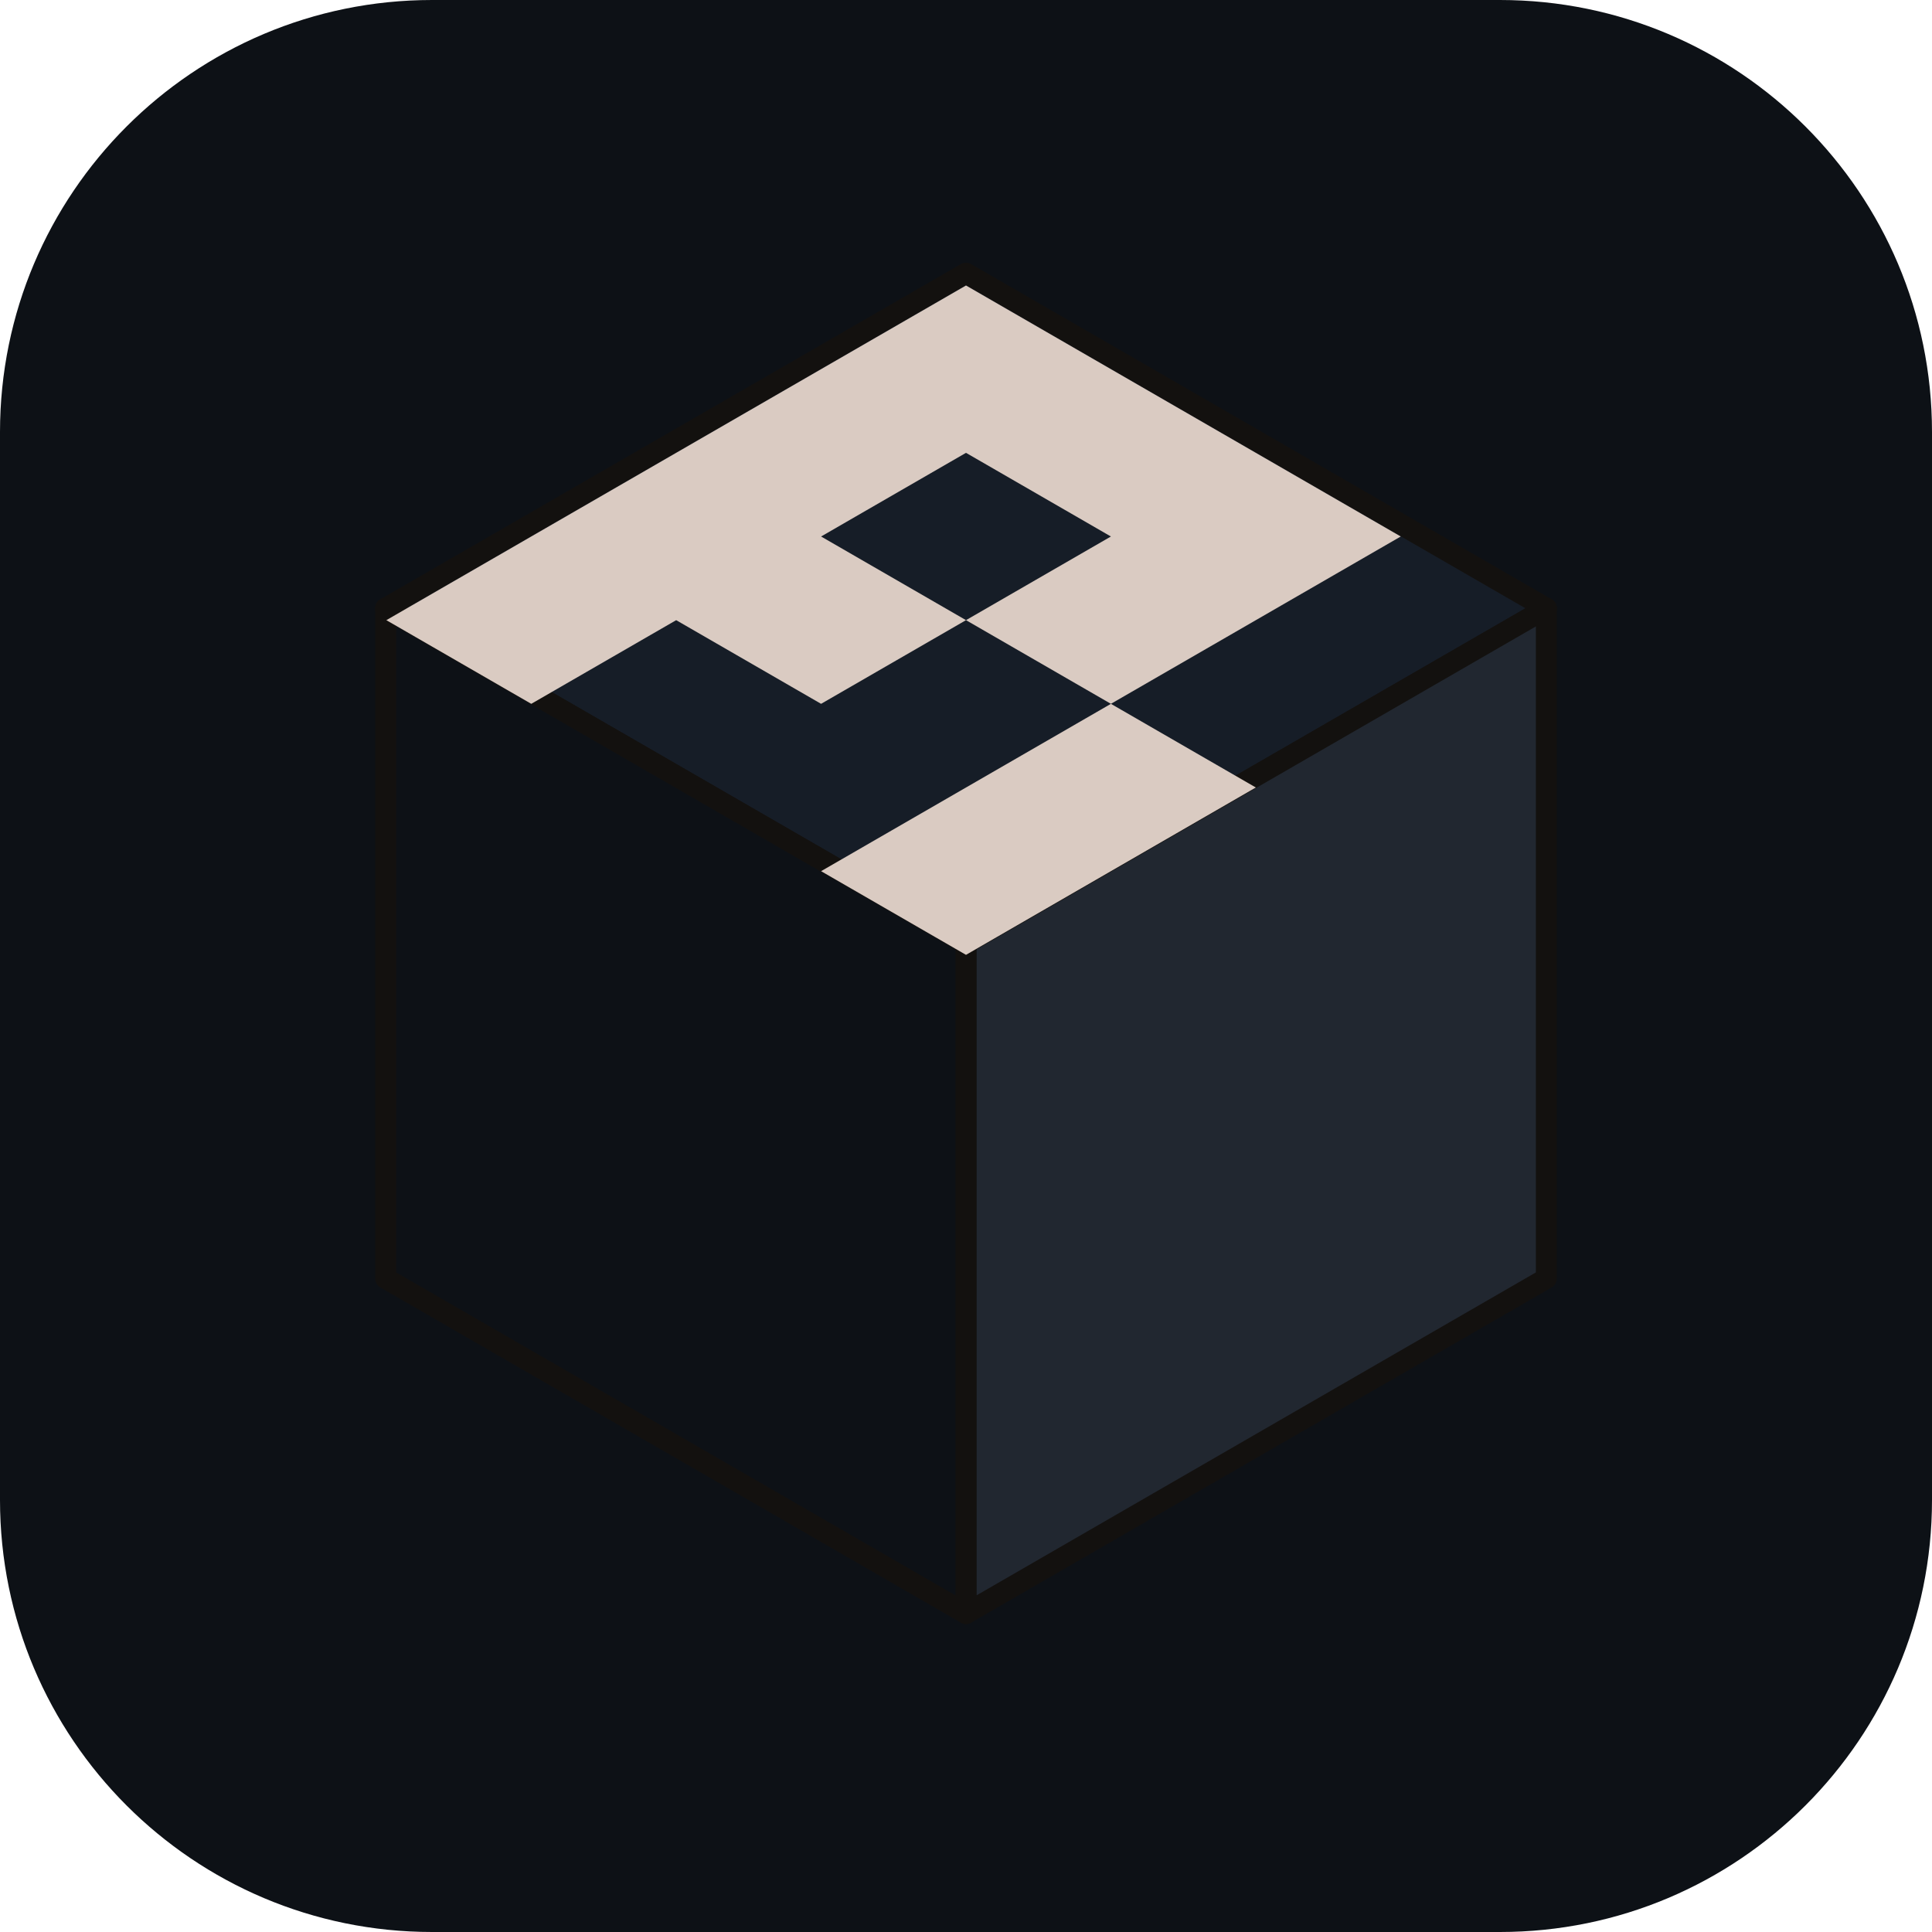
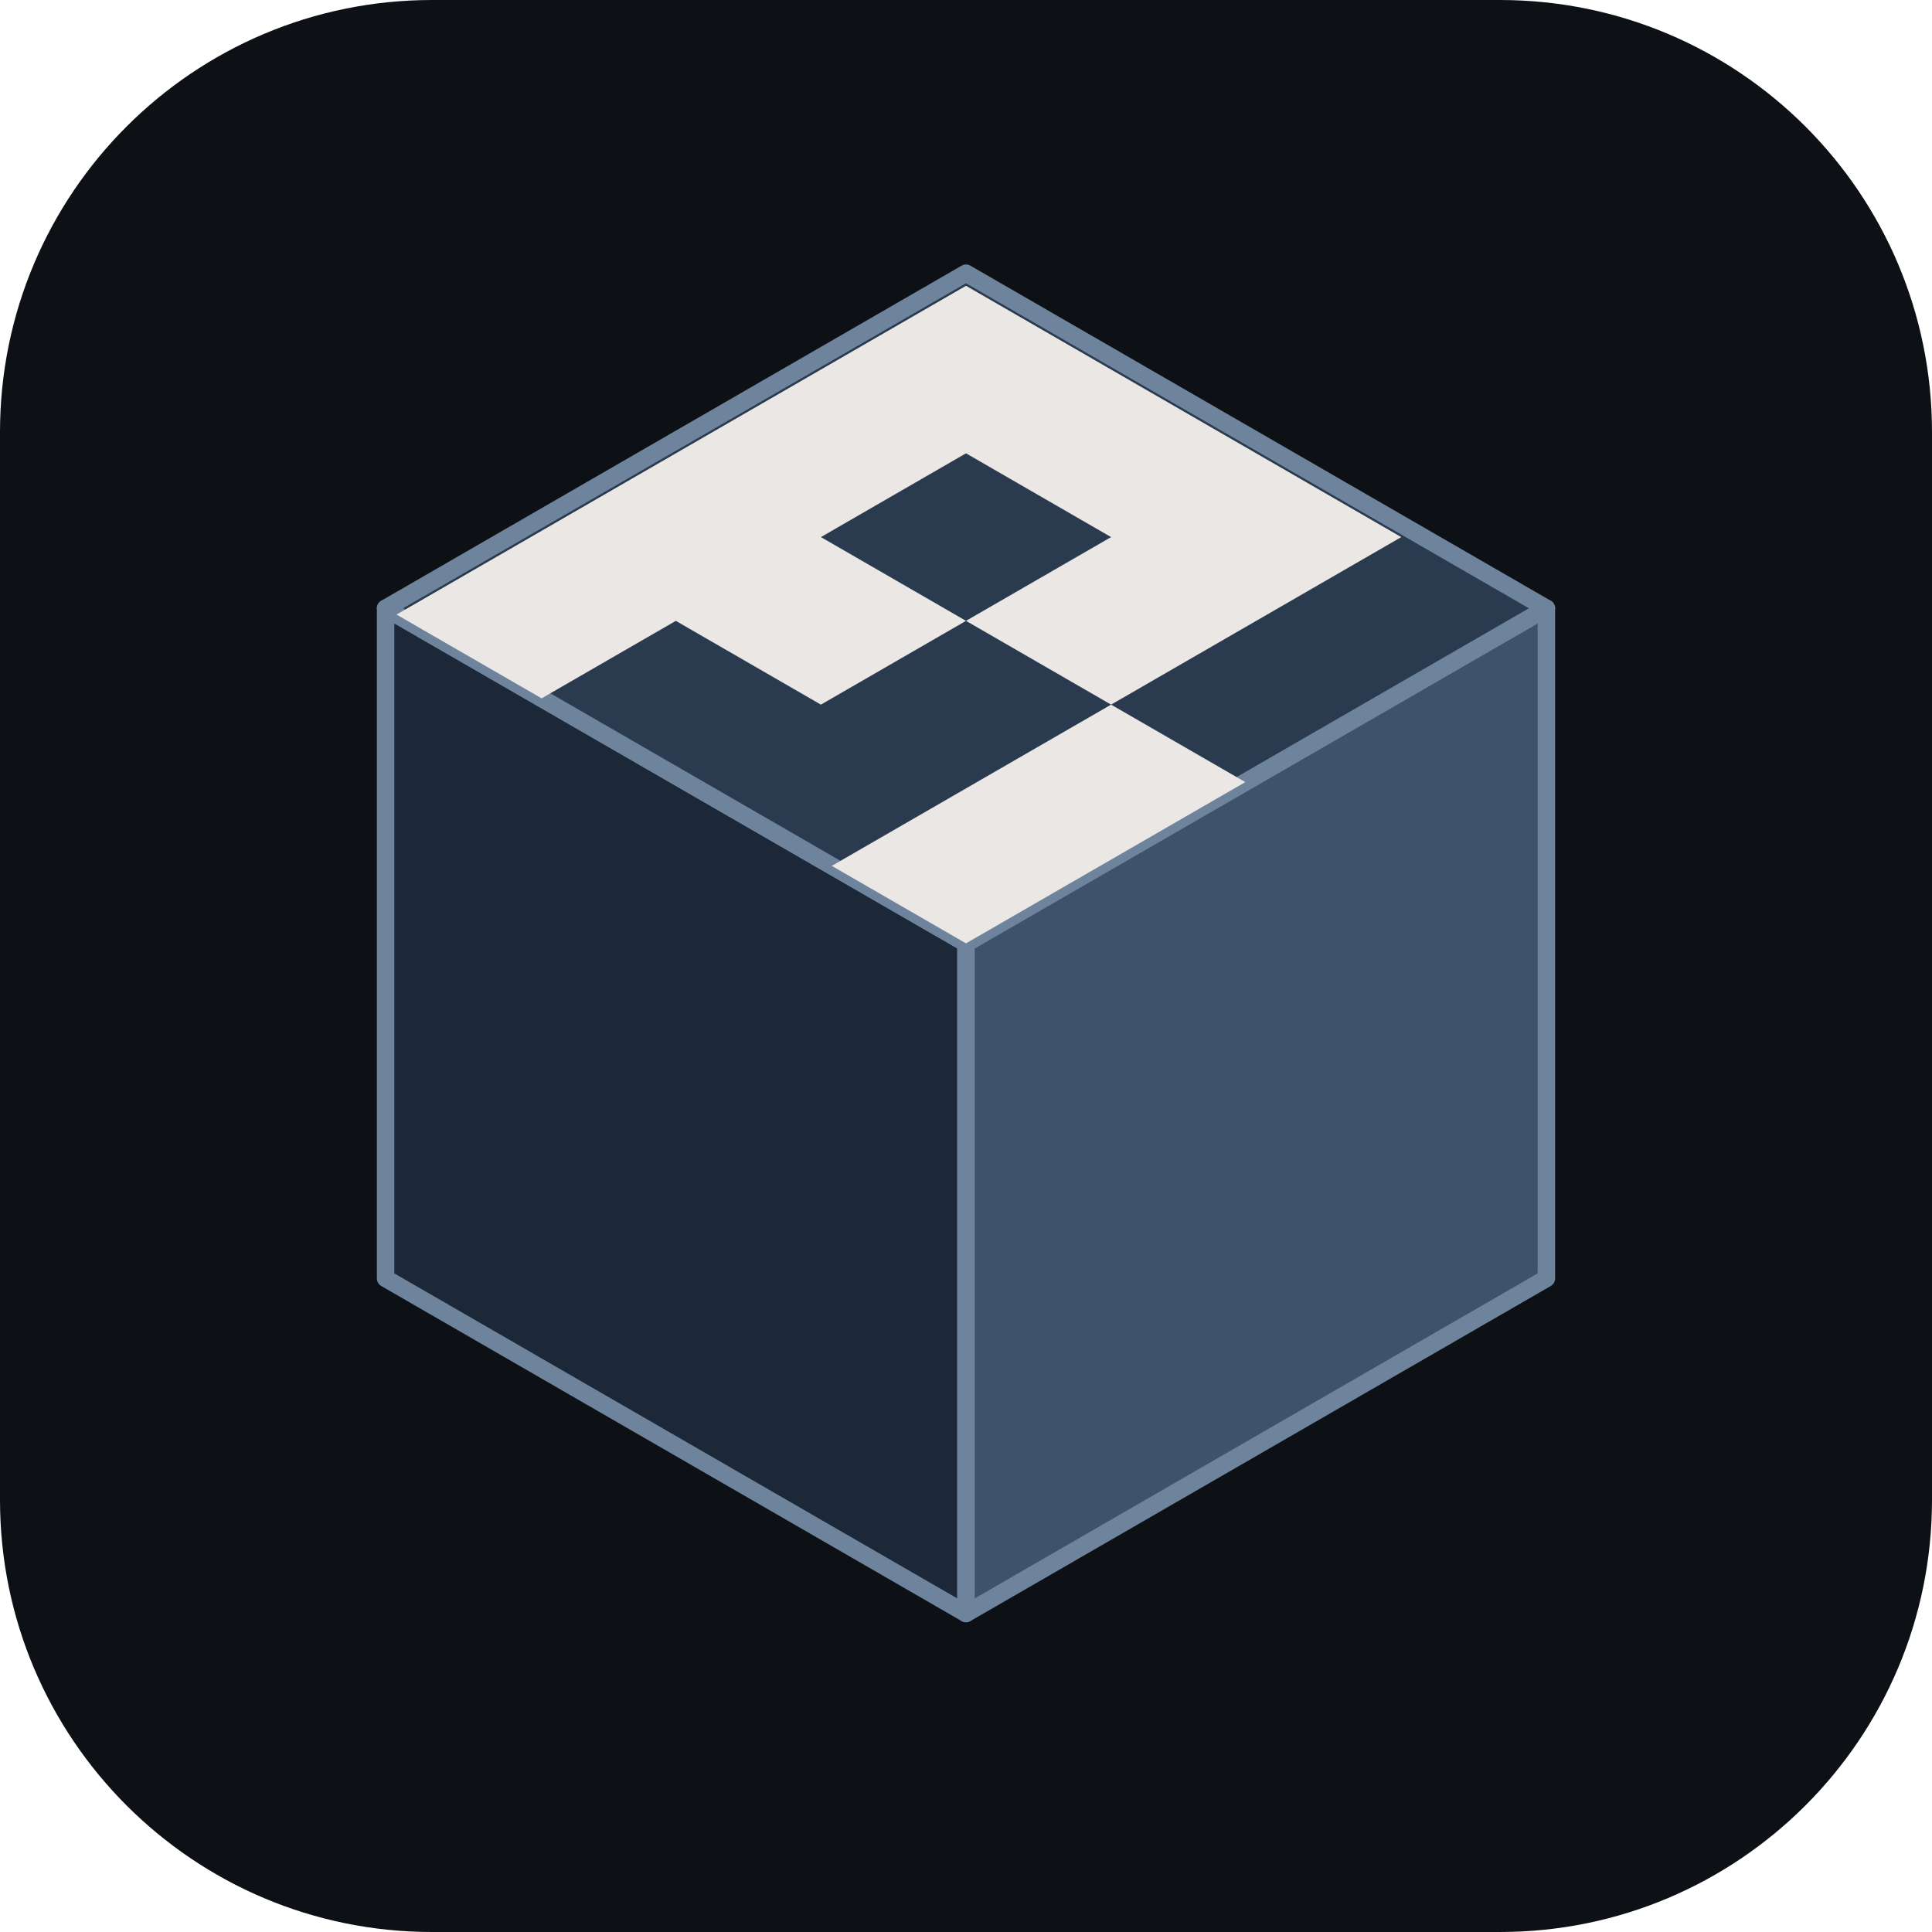
- <svg xmlns="http://www.w3.org/2000/svg" viewBox="0 0 1024 1024" width="1024" height="1024">
-   <rect x="0" y="0" width="1024" height="1024" rx="229" ry="229" fill="#0d1116" />
+ <svg xmlns="http://www.w3.org/2000/svg" viewBox="0 0 1024 1024">
+   <rect width="1024" height="1024" rx="229" fill="#0d1116" />
  <g transform="translate(512 500) scale(7.4) translate(-60 -64)">
-     <polygon points="60,16.0 101.568,40 60,64.0 18.432,40" fill="#161d27" stroke="#13110f" stroke-width="1.5" stroke-linejoin="round" />
-     <polygon points="101.568,40 60,64.0 60,112.0 101.568,88" fill="#212730" stroke="#13110f" stroke-width="1.5" stroke-linejoin="round" />
-     <polygon points="18.432,40 60,64.0 60,112.0 18.432,88" fill="#0d1116" stroke="#13110f" stroke-width="1.5" stroke-linejoin="round" />
-     <g transform="matrix(0.08844255 0.05106383 -0.08844255 0.05106383 60 0)">
-       <path fill="#dacbc2" fill-rule="evenodd" d="M165.29 165.29 H517.36 V400 H400 V517.36 H282.65 V634.72 H165.29 Z M282.65 282.65 V400 H400 V282.65 Z" />
-       <path fill="#dacbc2" d="M517.36 400 H634.72 V634.72 H517.36 Z" />
+     <defs>
+       <clipPath id="pi-face-icon">
+         <polygon points="60.00,16.00 101.57,40.00 60.00,64.00 18.43,40.00" />
+       </clipPath>
+     </defs>
+     <polygon points="18.43,40.00 60.00,64.00 60.00,112.00 18.43,88.00" fill="#1c2838" stroke="#6e849c" stroke-width="1.25" stroke-linejoin="round" />
+     <polygon points="101.57,40.00 60.00,64.00 60.00,112.00 101.57,88.00" fill="#3d536b" stroke="#6e849c" stroke-width="1.25" stroke-linejoin="round" />
+     <polygon points="60.00,16.00 101.57,40.00 60.00,64.00 18.43,40.00" fill="#2a3b50" stroke="#6e849c" stroke-width="1.25" stroke-linejoin="round" />
+     <g clip-path="url(#pi-face-icon)">
+       <g transform="matrix(0.08855254 0.05112583 -0.08855254 0.05112583 60.00 0)">
+         <path fill="#ebe7e4" fill-rule="evenodd" d="M165.29 165.29 H517.36 V400 H400 V517.36 H282.65 V634.72 H165.29 Z M282.65 282.65 V400 H400 V282.65 Z" />
+         <path fill="#ebe7e4" d="M517.36 400 H634.72 V634.72 H517.36 Z" />
+       </g>
    </g>
  </g>
</svg>
